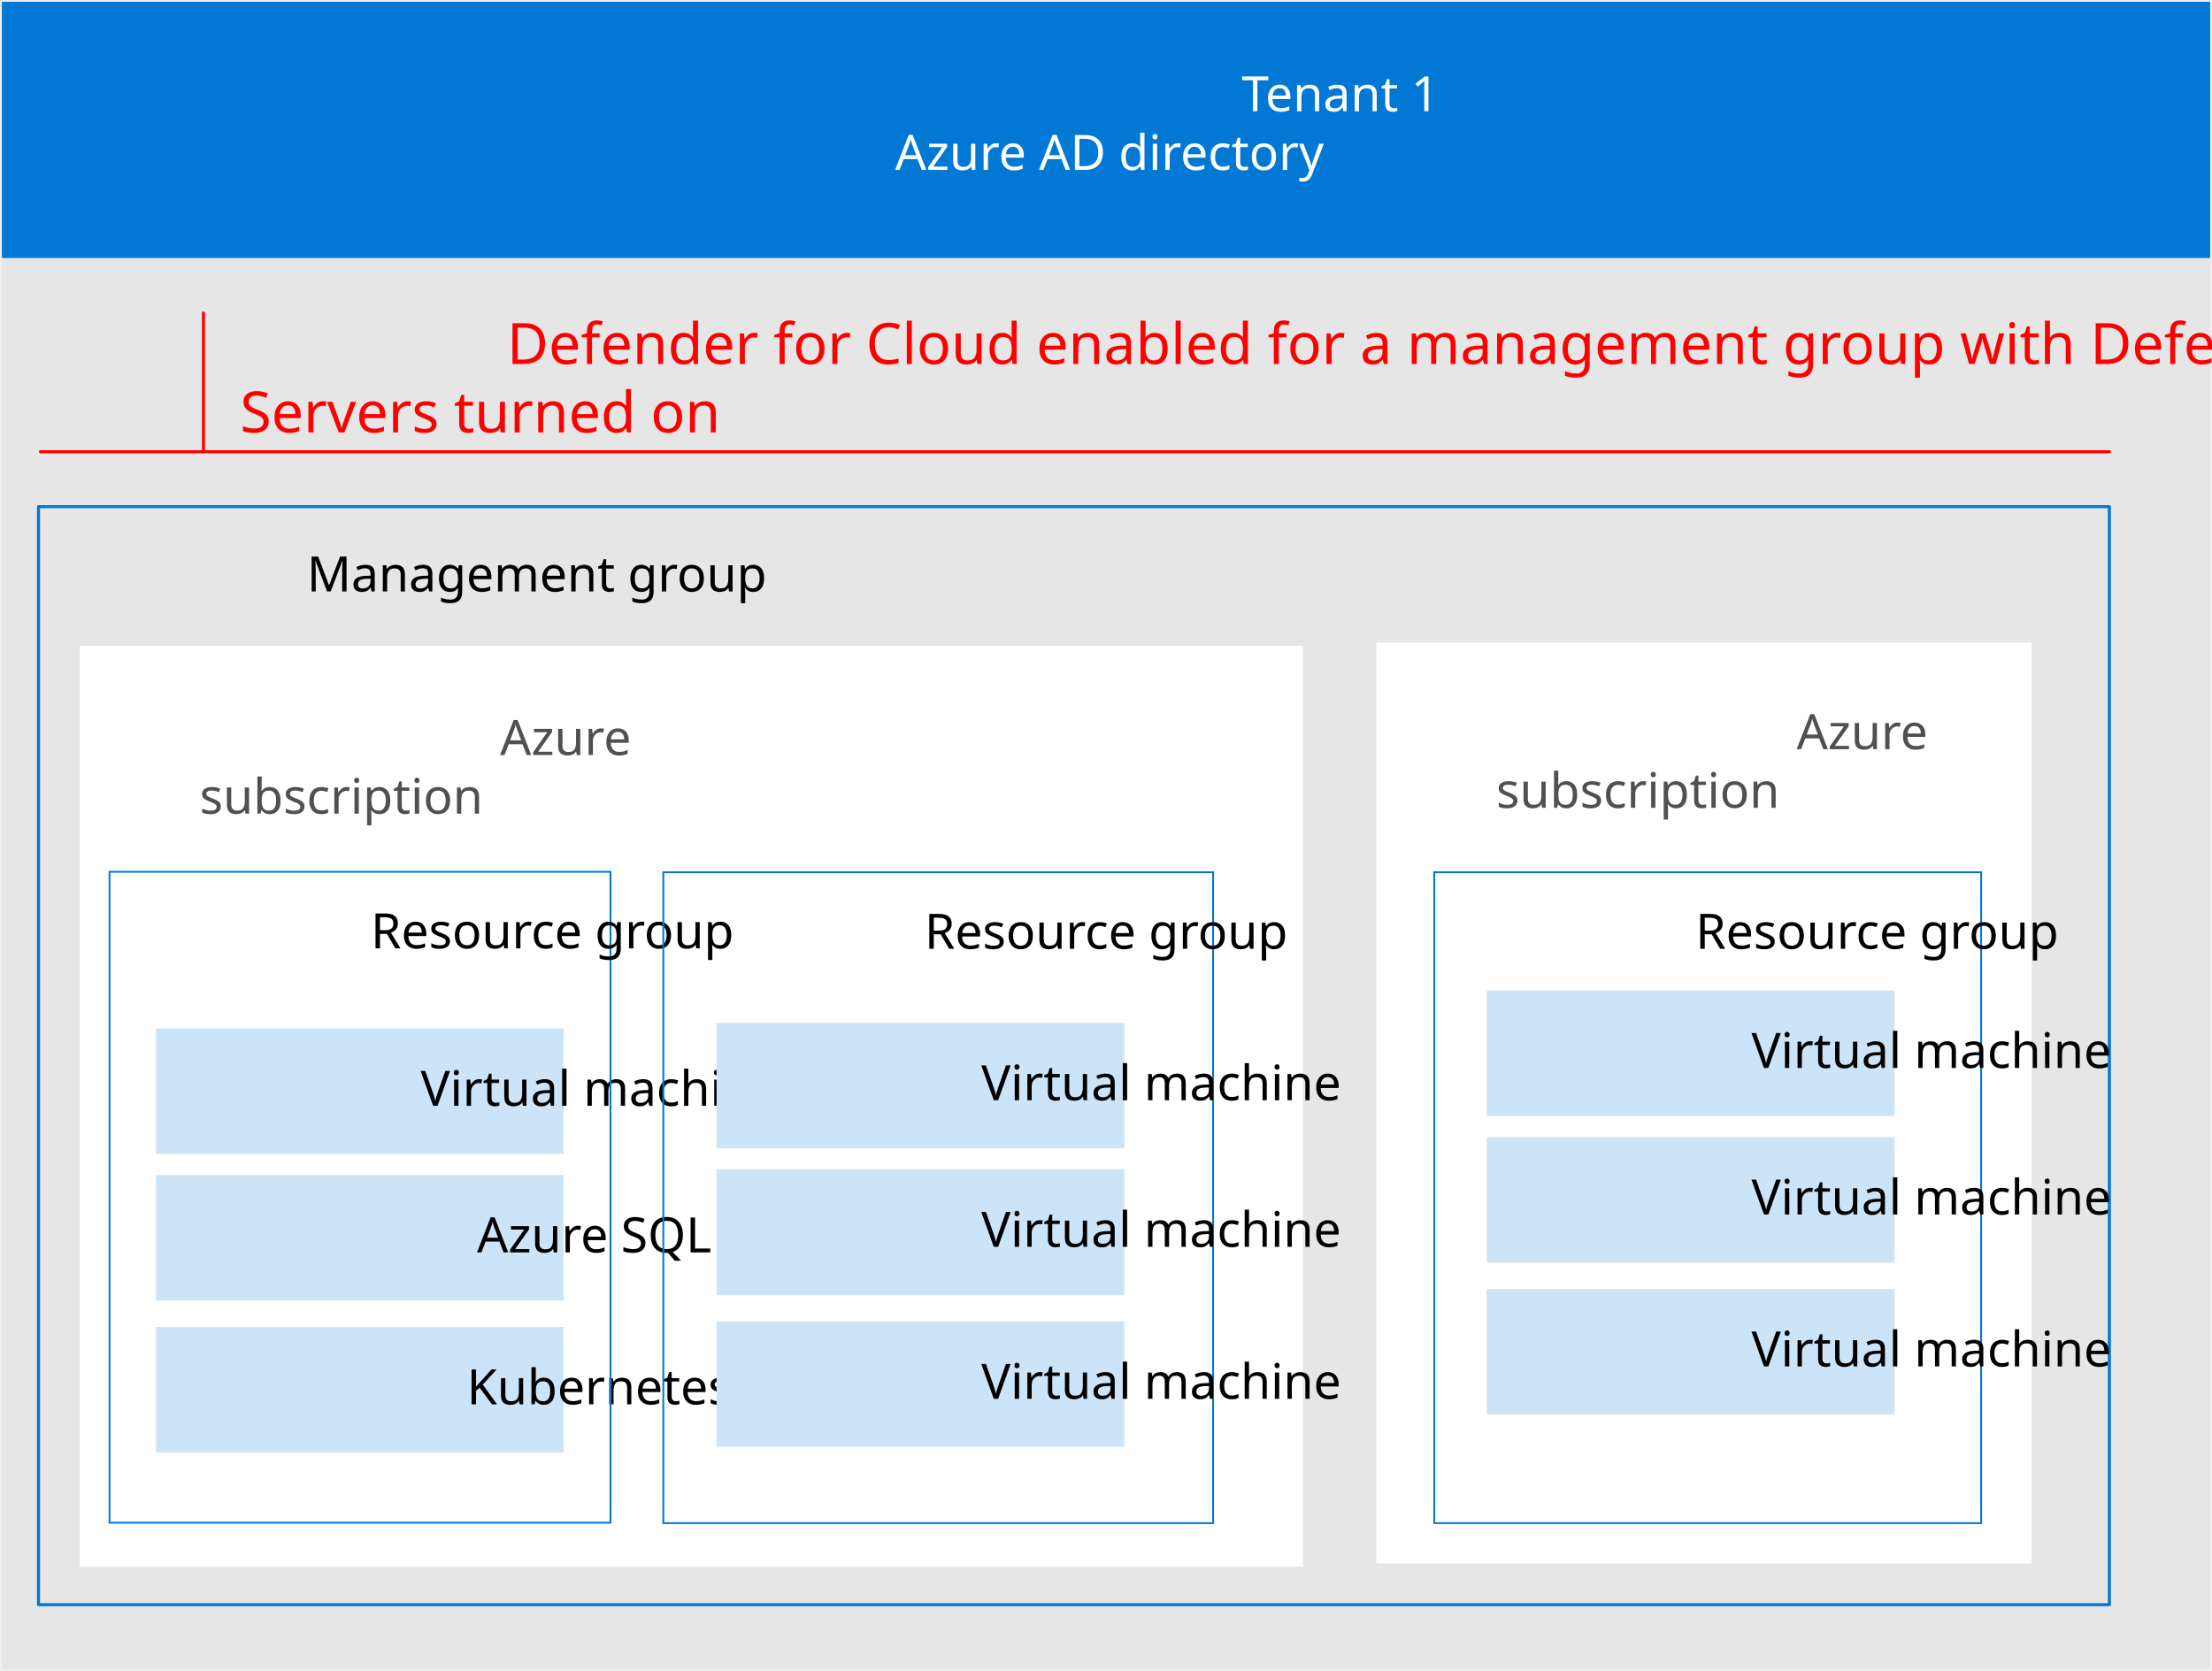
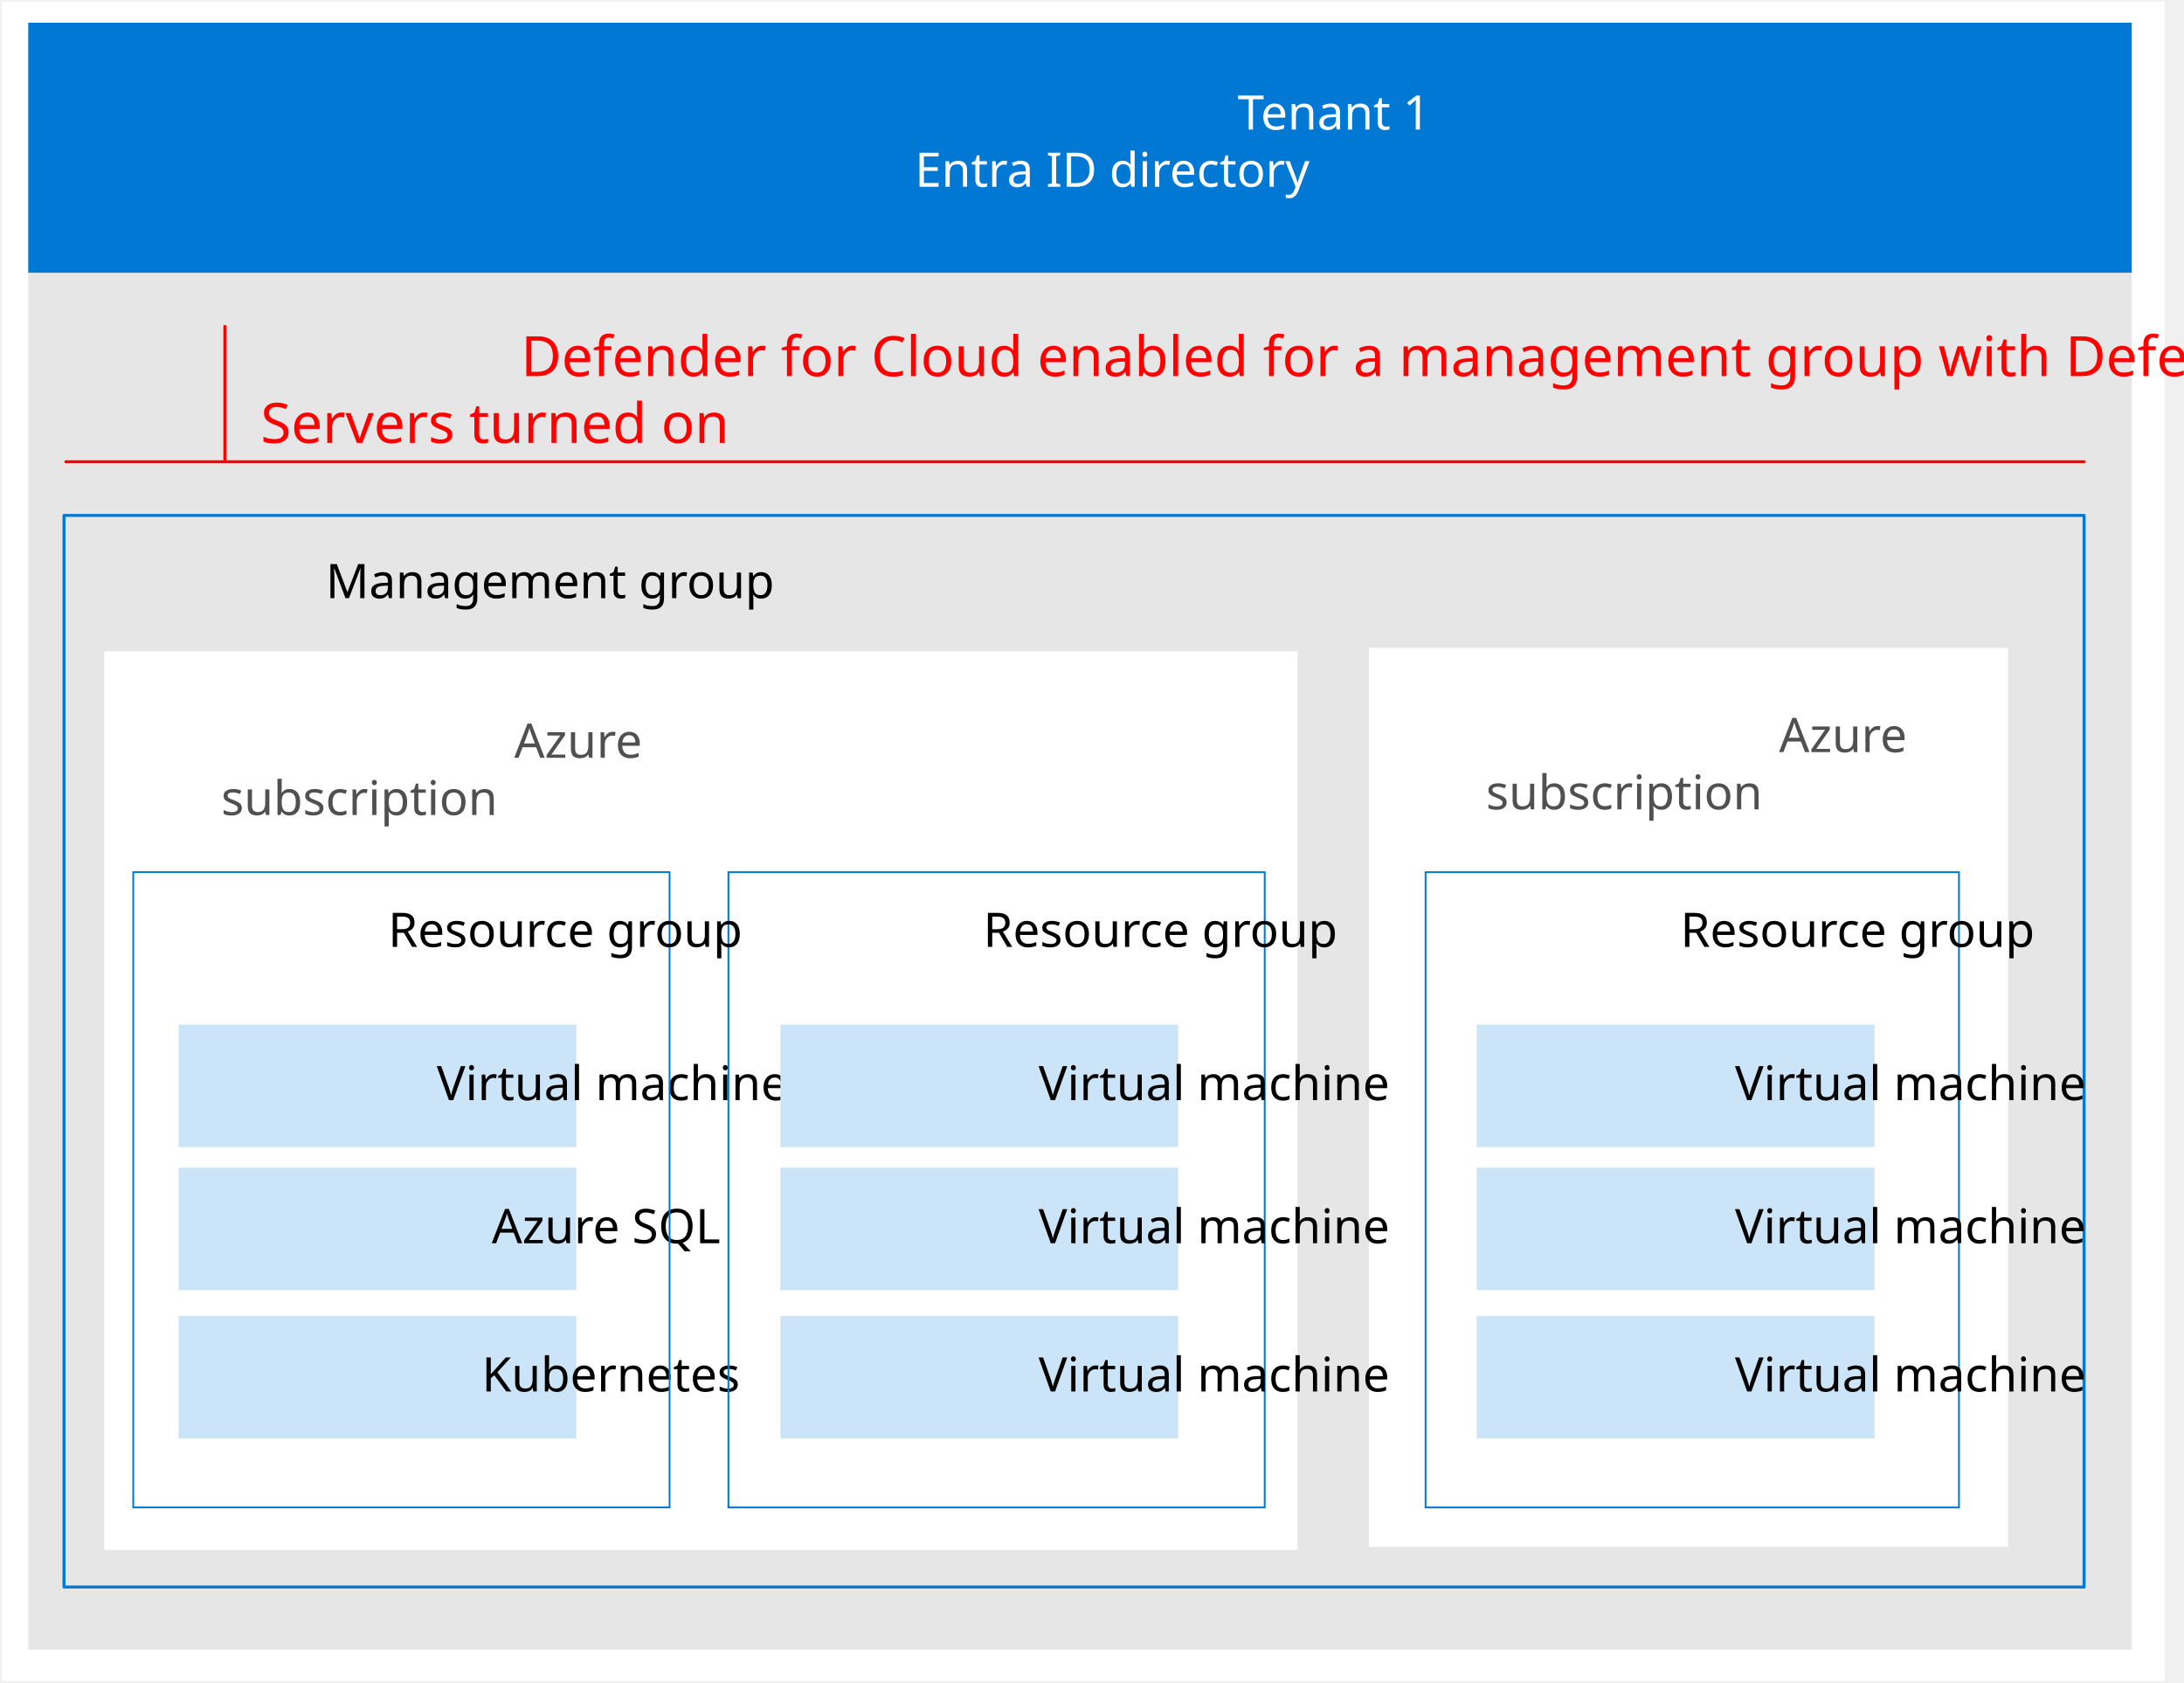
- <svg xmlns="http://www.w3.org/2000/svg" xmlns:ns1="http://schemas.microsoft.com/visio/2003/SVGExtensions/" width="7.544in" height="5.699in" viewBox="0 0 543.146 410.318" xml:space="preserve" color-interpolation-filters="sRGB" class="st16">
+ <svg xmlns="http://www.w3.org/2000/svg" xmlns:ns1="http://schemas.microsoft.com/visio/2003/SVGExtensions/" width="7.635in" height="5.88in" viewBox="0 0 549.705 423.391" xml:space="preserve" color-interpolation-filters="sRGB" class="st17">
  <ns1:documentProperties ns1:langID="1033" ns1:viewMarkup="false" />
  <style type="text/css">
	
- 		.st1 {fill:#e6e6e6;stroke:none;stroke-linecap:butt;stroke-width:0.448}
- 		.st2 {fill:#0078d4;stroke:none;stroke-linecap:butt;stroke-width:0.448}
- 		.st3 {fill:none;stroke:none;stroke-linecap:round;stroke-linejoin:round;stroke-width:0.75}
- 		.st4 {fill:#ffffff;font-family:Segoe UI Semibold;font-size:1em}
- 		.st5 {font-size:1em}
- 		.st6 {fill:#ffffff;stroke:none;stroke-linecap:butt;stroke-width:0.448}
- 		.st7 {fill:#cce4f7;stroke:none;stroke-linecap:butt;stroke-width:0.448}
- 		.st8 {fill:#000000;font-family:Segoe UI;font-size:1em}
- 		.st9 {fill:none;stroke:none;stroke-linecap:butt;stroke-width:0.75}
- 		.st10 {fill:#505050;font-family:Segoe UI Semibold;font-size:1em}
- 		.st11 {fill:none;stroke:#0078d4;stroke-linecap:butt;stroke-width:0.448}
- 		.st12 {fill:#000000;font-family:Segoe UI Semibold;font-size:1em}
- 		.st13 {fill:none;stroke:#0078d4;stroke-linecap:round;stroke-linejoin:round;stroke-width:0.75}
- 		.st14 {stroke:#ff0000;stroke-linecap:round;stroke-linejoin:round;stroke-width:0.75}
- 		.st15 {fill:#ff0000;font-family:Segoe UI;font-size:1.167em}
- 		.st16 {fill:none;fill-rule:evenodd;font-size:12px;overflow:visible;stroke-linecap:square;stroke-miterlimit:3}
+ 		.st1 {fill:#ffffff;stroke:none;stroke-linecap:round;stroke-linejoin:round;stroke-width:0.75}
+ 		.st2 {fill:#e6e6e6;stroke:none;stroke-linecap:butt;stroke-width:0.448}
+ 		.st3 {fill:#0078d4;stroke:none;stroke-linecap:butt;stroke-width:0.448}
+ 		.st4 {fill:none;stroke:none;stroke-linecap:round;stroke-linejoin:round;stroke-width:0.75}
+ 		.st5 {fill:#ffffff;font-family:Segoe UI Semibold;font-size:1em}
+ 		.st6 {font-size:1em}
+ 		.st7 {fill:#ffffff;stroke:none;stroke-linecap:butt;stroke-width:0.448}
+ 		.st8 {fill:#cce4f7;stroke:none;stroke-linecap:butt;stroke-width:0.448}
+ 		.st9 {fill:#000000;font-family:Segoe UI;font-size:1em}
+ 		.st10 {fill:none;stroke:none;stroke-linecap:butt;stroke-width:0.75}
+ 		.st11 {fill:#505050;font-family:Segoe UI Semibold;font-size:1em}
+ 		.st12 {fill:none;stroke:#0078d4;stroke-linecap:butt;stroke-width:0.448}
+ 		.st13 {fill:#000000;font-family:Segoe UI Semibold;font-size:1em}
+ 		.st14 {fill:none;stroke:#0078d4;stroke-linecap:round;stroke-linejoin:round;stroke-width:0.75}
+ 		.st15 {stroke:#ff0000;stroke-linecap:round;stroke-linejoin:round;stroke-width:0.75}
+ 		.st16 {fill:#ff0000;font-family:Segoe UI;font-size:1.167em}
+ 		.st17 {fill:none;fill-rule:evenodd;font-size:12px;overflow:visible;stroke-linecap:square;stroke-miterlimit:3}
	
	</style>
  <g ns1:mID="0" ns1:index="1" ns1:groupContext="foregroundPage">
+     <ns1:userDefs>
+       <ns1:ud ns1:nameU="visNavType" ns1:val="VT0(1):26" />
+     </ns1:userDefs>
    <ns1:pageProperties ns1:drawingScale="1" ns1:pageScale="1" ns1:drawingUnits="19" ns1:shadowOffsetX="9" ns1:shadowOffsetY="-9" />
    <ns1:layer ns1:name="symbols" ns1:index="0" />
-     <g id="shape1774-1" ns1:mID="1774" ns1:groupContext="shape" ns1:layerMember="0" transform="translate(0.448023,-0.448023)">
-       <rect x="0" y="63.818" width="542.25" height="346.5" class="st1" />
-     </g>
-     <g id="shape1775-3" ns1:mID="1775" ns1:groupContext="shape" ns1:layerMember="0" transform="translate(0.448023,-346.948)">
-       <rect x="0" y="347.396" width="542.25" height="62.922" class="st2" />
-     </g>
-     <g id="shape1776-5" ns1:mID="1776" ns1:groupContext="shape" transform="translate(0.448023,-355.753)">
+     <g id="shape1832-1" ns1:mID="1832" ns1:groupContext="shape" transform="translate(0.375,-0.375)">
+       <ns1:userDefs>
+         <ns1:ud ns1:nameU="visNavOrder" ns1:val="VT0(491000):26" />
+       </ns1:userDefs>
+       <rect x="0" y="0.75" width="544.47" height="422.641" class="st1" />
+     </g>
+     <g id="shape1807-3" ns1:mID="1807" ns1:groupContext="shape" ns1:layerMember="0" transform="translate(7.08019,-8.25781)">
+       <ns1:userDefs>
+         <ns1:ud ns1:nameU="visNavOrder" ns1:prompt="" ns1:val="VT0(466000):26" />
+       </ns1:userDefs>
+       <rect x="0" y="76.891" width="529.5" height="346.5" class="st2" />
+     </g>
+     <g id="shape1808-5" ns1:mID="1808" ns1:groupContext="shape" ns1:layerMember="0" transform="translate(7.08019,-354.758)">
+       <ns1:userDefs>
+         <ns1:ud ns1:nameU="visNavOrder" ns1:prompt="" ns1:val="VT0(467000):26" />
+       </ns1:userDefs>
+       <rect x="0" y="360.47" width="529.5" height="62.922" class="st3" />
+     </g>
+     <g id="shape1809-7" ns1:mID="1809" ns1:groupContext="shape" transform="translate(7.08019,-363.563)">
+       <ns1:userDefs>
+         <ns1:ud ns1:nameU="visNavOrder" ns1:prompt="" ns1:val="VT0(468000):26" />
+       </ns1:userDefs>
      <ns1:textBlock ns1:margins="rect(4,4,4,4)" />
-       <ns1:textRect cx="271.125" cy="386.693" width="542.25" height="47.25" />
-       <rect x="0" y="363.068" width="542.25" height="47.25" class="st3" />
-       <text x="248.26" y="383.09" class="st4" ns1:langID="1033">
+       <ns1:textRect cx="271.125" cy="399.766" width="542.25" height="47.25" />
+       <rect x="0" y="376.141" width="542.25" height="47.25" class="st4" />
+       <text x="248.26" y="396.17" class="st5" ns1:langID="1033">
        <ns1:paragraph ns1:horizAlign="1" />
        <ns1:tabList />Tenant 1<ns1:newlineChar />
-         <tspan x="219.34" dy="1.2em" class="st5">Azure AD directory</tspan>
-       </text>
-     </g>
-     <g id="shape1777-9" ns1:mID="1777" ns1:groupContext="shape" ns1:layerMember="0" transform="translate(19.5653,-25.5332)">
-       <rect x="0" y="184.15" width="300.383" height="226.168" class="st6" />
-     </g>
-     <g id="shape1778-11" ns1:mID="1778" ns1:groupContext="shape" ns1:layerMember="0" transform="translate(38.2831,-126.922)">
-       <ns1:textBlock ns1:margins="rect(0,0,0,0)" />
-       <ns1:textRect cx="50.062" cy="394.916" width="100.13" height="30.803" />
-       <rect x="0" y="379.515" width="100.125" height="30.803" class="st7" />
-       <text x="8.84" y="398.52" class="st8" ns1:langID="1033">
-         <ns1:paragraph ns1:horizAlign="1" />
-         <ns1:tabList />Virtual machine</text>
-     </g>
-     <g id="shape1779-14" ns1:mID="1779" ns1:groupContext="shape" ns1:layerMember="0" transform="translate(32.2831,-214.198)">
-       <ns1:textBlock ns1:margins="rect(0,0,0,0)" />
-       <ns1:textRect cx="50.062" cy="403.239" width="100.13" height="14.157" />
-       <rect x="0" y="396.16" width="100.125" height="14.157" class="st9" />
-       <text x="34.34" y="399.64" class="st10" ns1:langID="1033">
-         <ns1:paragraph ns1:horizAlign="1" />
-         <ns1:tabList />Azure <tspan x="16.73" dy="1.2em" class="st5">subscription</tspan>
-       </text>
-     </g>
-     <g id="shape1780-18" ns1:mID="1780" ns1:groupContext="shape" ns1:layerMember="0" transform="translate(38.2831,-90.9221)">
-       <ns1:textBlock ns1:margins="rect(0,0,0,0)" />
-       <ns1:textRect cx="50.062" cy="394.916" width="100.13" height="30.803" />
-       <rect x="0" y="379.515" width="100.125" height="30.803" class="st7" />
-       <text x="22.68" y="398.52" class="st8" ns1:langID="1033">
+         <tspan x="223.21" dy="1.2em" class="st6">Entra ID directory</tspan>
+       </text>
+     </g>
+     <g id="shape1810-11" ns1:mID="1810" ns1:groupContext="shape" ns1:layerMember="0" transform="translate(26.1974,-33.3429)">
+       <ns1:userDefs>
+         <ns1:ud ns1:nameU="visNavOrder" ns1:prompt="" ns1:val="VT0(469000):26" />
+       </ns1:userDefs>
+       <rect x="0" y="197.223" width="300.383" height="226.168" class="st7" />
+     </g>
+     <g id="shape1811-13" ns1:mID="1811" ns1:groupContext="shape" ns1:layerMember="0" transform="translate(44.9153,-134.732)">
+       <ns1:userDefs>
+         <ns1:ud ns1:nameU="visNavOrder" ns1:prompt="" ns1:val="VT0(470000):26" />
+       </ns1:userDefs>
+       <ns1:textBlock ns1:margins="rect(0,0,0,0)" />
+       <ns1:textRect cx="50.062" cy="407.99" width="100.13" height="30.803" />
+       <rect x="0" y="392.588" width="100.125" height="30.803" class="st8" />
+       <text x="8.84" y="411.59" class="st9" ns1:langID="1033">
+         <ns1:paragraph ns1:horizAlign="1" />
+         <ns1:tabList />Virtual machine</text>
+     </g>
+     <g id="shape1812-16" ns1:mID="1812" ns1:groupContext="shape" ns1:layerMember="0" transform="translate(38.9153,-222.008)">
+       <ns1:userDefs>
+         <ns1:ud ns1:nameU="visNavOrder" ns1:prompt="" ns1:val="VT0(471000):26" />
+       </ns1:userDefs>
+       <ns1:textBlock ns1:margins="rect(0,0,0,0)" />
+       <ns1:textRect cx="50.062" cy="416.313" width="100.13" height="14.157" />
+       <rect x="0" y="409.234" width="100.125" height="14.157" class="st10" />
+       <text x="34.34" y="412.71" class="st11" ns1:langID="1033">
+         <ns1:paragraph ns1:horizAlign="1" />
+         <ns1:tabList />Azure <tspan x="16.73" dy="1.2em" class="st6">subscription</tspan>
+       </text>
+     </g>
+     <g id="shape1813-20" ns1:mID="1813" ns1:groupContext="shape" ns1:layerMember="0" transform="translate(44.9153,-98.7319)">
+       <ns1:userDefs>
+         <ns1:ud ns1:nameU="visNavOrder" ns1:prompt="" ns1:val="VT0(472000):26" />
+       </ns1:userDefs>
+       <ns1:textBlock ns1:margins="rect(0,0,0,0)" />
+       <ns1:textRect cx="50.062" cy="407.99" width="100.13" height="30.803" />
+       <rect x="0" y="392.588" width="100.125" height="30.803" class="st8" />
+       <text x="22.68" y="411.59" class="st9" ns1:langID="1033">
        <ns1:paragraph ns1:horizAlign="1" />
        <ns1:tabList />Azure SQL</text>
    </g>
-     <g id="shape1782-21" ns1:mID="1782" ns1:groupContext="shape" ns1:layerMember="0" transform="translate(38.2831,-53.606)">
-       <ns1:textBlock ns1:margins="rect(0,0,0,0)" />
-       <ns1:textRect cx="50.062" cy="394.916" width="100.13" height="30.803" />
-       <rect x="0" y="379.515" width="100.125" height="30.803" class="st7" />
-       <text x="20.19" y="398.52" class="st8" ns1:langID="1033">
+     <g id="shape1814-23" ns1:mID="1814" ns1:groupContext="shape" ns1:layerMember="0" transform="translate(44.9153,-61.4158)">
+       <ns1:userDefs>
+         <ns1:ud ns1:nameU="visNavOrder" ns1:prompt="" ns1:val="VT0(473000):26" />
+       </ns1:userDefs>
+       <ns1:textBlock ns1:margins="rect(0,0,0,0)" />
+       <ns1:textRect cx="50.062" cy="407.99" width="100.13" height="30.803" />
+       <rect x="0" y="392.588" width="100.125" height="30.803" class="st8" />
+       <text x="20.19" y="411.59" class="st9" ns1:langID="1033">
        <ns1:paragraph ns1:horizAlign="1" />
        <ns1:tabList />Kubernetes</text>
    </g>
-     <g id="shape1783-24" ns1:mID="1783" ns1:groupContext="shape" ns1:layerMember="0" transform="translate(26.8855,-36.3351)">
+     <g id="shape1815-26" ns1:mID="1815" ns1:groupContext="shape" ns1:layerMember="0" transform="translate(183.33,-44.035)">
+       <ns1:userDefs>
+         <ns1:ud ns1:nameU="visNavOrder" ns1:prompt="" ns1:val="VT0(474000):26" />
+       </ns1:userDefs>
      <ns1:textBlock ns1:margins="rect(8,8,8,8)" ns1:verticalAlign="0" />
-       <ns1:textRect cx="61.506" cy="330.386" width="123.02" height="159.863" />
-       <rect x="0" y="250.455" width="123.013" height="159.863" class="st11" />
-       <text x="8" y="269.25" class="st12" ns1:langID="1033">
+       <ns1:textRect cx="67.5" cy="343.46" width="135" height="159.863" />
+       <rect x="0" y="263.528" width="135" height="159.863" class="st12" />
+       <text x="8" y="282.33" class="st13" ns1:langID="1033">
        <ns1:paragraph />
        <ns1:tabList />Resource group</text>
    </g>
-     <g id="shape1784-27" ns1:mID="1784" ns1:groupContext="shape" ns1:layerMember="0" transform="translate(162.87,-36.2252)">
+     <g id="shape1816-29" ns1:mID="1816" ns1:groupContext="shape" ns1:layerMember="0" transform="translate(344.58,-34.1374)">
+       <ns1:userDefs>
+         <ns1:ud ns1:nameU="visNavOrder" ns1:prompt="" ns1:val="VT0(475000):26" />
+       </ns1:userDefs>
+       <rect x="0" y="197.223" width="160.883" height="226.168" class="st7" />
+     </g>
+     <g id="shape1817-31" ns1:mID="1817" ns1:groupContext="shape" ns1:layerMember="0" transform="translate(357.298,-223.441)">
+       <ns1:userDefs>
+         <ns1:ud ns1:nameU="visNavOrder" ns1:prompt="" ns1:val="VT0(476000):26" />
+       </ns1:userDefs>
+       <ns1:textBlock ns1:margins="rect(0,0,0,0)" />
+       <ns1:textRect cx="50.062" cy="416.313" width="100.13" height="14.157" />
+       <rect x="0" y="409.234" width="100.125" height="14.157" class="st10" />
+       <text x="34.34" y="412.71" class="st11" ns1:langID="1033">
+         <ns1:paragraph ns1:horizAlign="1" />
+         <ns1:tabList />Azure <tspan x="16.73" dy="1.2em" class="st6">subscription</tspan>
+       </text>
+     </g>
+     <g id="shape1818-35" ns1:mID="1818" ns1:groupContext="shape" ns1:layerMember="0" transform="translate(358.816,-44.035)">
+       <ns1:userDefs>
+         <ns1:ud ns1:nameU="visNavOrder" ns1:prompt="" ns1:val="VT0(477000):26" />
+       </ns1:userDefs>
      <ns1:textBlock ns1:margins="rect(8,8,8,8)" ns1:verticalAlign="0" />
-       <ns1:textRect cx="67.5" cy="330.386" width="135" height="159.863" />
-       <rect x="0" y="250.455" width="135" height="159.863" class="st11" />
-       <text x="8" y="269.25" class="st12" ns1:langID="1033">
+       <ns1:textRect cx="67.136" cy="343.46" width="134.28" height="159.863" />
+       <rect x="0" y="263.528" width="134.272" height="159.863" class="st12" />
+       <text x="8" y="282.33" class="st13" ns1:langID="1033">
        <ns1:paragraph />
        <ns1:tabList />Resource group</text>
    </g>
-     <g id="shape1799-30" ns1:mID="1799" ns1:groupContext="shape" ns1:layerMember="0" transform="translate(337.948,-26.3276)">
-       <rect x="0" y="184.15" width="160.883" height="226.168" class="st6" />
-     </g>
-     <g id="shape1800-32" ns1:mID="1800" ns1:groupContext="shape" ns1:layerMember="0" transform="translate(350.666,-215.631)">
-       <ns1:textBlock ns1:margins="rect(0,0,0,0)" />
-       <ns1:textRect cx="50.062" cy="403.239" width="100.13" height="14.157" />
-       <rect x="0" y="396.16" width="100.125" height="14.157" class="st9" />
-       <text x="34.34" y="399.64" class="st10" ns1:langID="1033">
-         <ns1:paragraph ns1:horizAlign="1" />
-         <ns1:tabList />Azure <tspan x="16.73" dy="1.2em" class="st5">subscription</tspan>
-       </text>
-     </g>
-     <g id="shape1801-36" ns1:mID="1801" ns1:groupContext="shape" ns1:layerMember="0" transform="translate(352.184,-36.2252)">
+     <g id="shape1819-38" ns1:mID="1819" ns1:groupContext="shape" transform="translate(16.0802,-24.0078)">
+       <ns1:userDefs>
+         <ns1:ud ns1:nameU="visNavOrder" ns1:prompt="" ns1:val="VT0(478000):26" />
+       </ns1:userDefs>
+       <rect x="0" y="153.713" width="508.5" height="269.678" class="st14" />
+     </g>
+     <g id="shape1820-40" ns1:mID="1820" ns1:groupContext="shape" ns1:layerMember="0" transform="translate(25.8302,-269.386)">
+       <ns1:userDefs>
+         <ns1:ud ns1:nameU="visNavOrder" ns1:prompt="" ns1:val="VT0(479000):26" />
+       </ns1:userDefs>
+       <ns1:textBlock ns1:margins="rect(0,0,0,0)" />
+       <ns1:textRect cx="94.5" cy="416.313" width="189.01" height="14.157" />
+       <rect x="0" y="409.234" width="189" height="14.157" class="st10" />
+       <text x="0" y="419.91" class="st9" ns1:langID="1033">
+         <ns1:paragraph />
+         <ns1:tabList />Management group</text>
+     </g>
+     <g id="shape1821-43" ns1:mID="1821" ns1:groupContext="shape" transform="translate(16.5623,-307.186)">
+       <ns1:userDefs>
+         <ns1:ud ns1:nameU="visNavOrder" ns1:prompt="" ns1:val="VT0(480000):26" />
+       </ns1:userDefs>
+       <path d="M0 423.39 L508.02 423.39" class="st15" />
+     </g>
+     <g id="shape1822-46" ns1:mID="1822" ns1:groupContext="shape" transform="translate(-366.811,116.205) rotate(-90)">
+       <ns1:userDefs>
+         <ns1:ud ns1:nameU="visNavOrder" ns1:prompt="" ns1:val="VT0(481000):26" />
+       </ns1:userDefs>
+       <path d="M0 423.39 L34.07 423.39" class="st15" />
+     </g>
+     <g id="shape1823-49" ns1:mID="1823" ns1:groupContext="shape" ns1:layerMember="0" transform="translate(65.5801,-317.457)">
+       <ns1:userDefs>
+         <ns1:ud ns1:nameU="visNavOrder" ns1:prompt="" ns1:val="VT0(482000):26" />
+       </ns1:userDefs>
+       <ns1:textBlock ns1:margins="rect(0,0,0,0)" />
+       <ns1:textRect cx="222.75" cy="416.313" width="445.51" height="14.157" />
+       <rect x="0" y="409.234" width="445.5" height="14.157" class="st10" />
+       <text x="0" y="412.11" class="st16" ns1:langID="1033">
+         <ns1:paragraph />
+         <ns1:tabList />Defender for Cloud enabled for a management group with Defender for <tspan x="0" dy="1.2em" class="st6">Servers turned on</tspan>
+       </text>
+     </g>
+     <g id="shape1824-53" ns1:mID="1824" ns1:groupContext="shape" ns1:layerMember="0" transform="translate(196.409,-134.732)">
+       <ns1:userDefs>
+         <ns1:ud ns1:nameU="visNavOrder" ns1:prompt="" ns1:val="VT0(483000):26" />
+       </ns1:userDefs>
+       <ns1:textBlock ns1:margins="rect(0,0,0,0)" />
+       <ns1:textRect cx="50.062" cy="407.99" width="100.13" height="30.803" />
+       <rect x="0" y="392.588" width="100.125" height="30.803" class="st8" />
+       <text x="8.84" y="411.59" class="st9" ns1:langID="1033">
+         <ns1:paragraph ns1:horizAlign="1" />
+         <ns1:tabList />Virtual machine</text>
+     </g>
+     <g id="shape1825-56" ns1:mID="1825" ns1:groupContext="shape" ns1:layerMember="0" transform="translate(196.409,-98.7319)">
+       <ns1:userDefs>
+         <ns1:ud ns1:nameU="visNavOrder" ns1:prompt="" ns1:val="VT0(484000):26" />
+       </ns1:userDefs>
+       <ns1:textBlock ns1:margins="rect(0,0,0,0)" />
+       <ns1:textRect cx="50.062" cy="407.99" width="100.13" height="30.803" />
+       <rect x="0" y="392.588" width="100.125" height="30.803" class="st8" />
+       <text x="8.84" y="411.59" class="st9" ns1:langID="1033">
+         <ns1:paragraph ns1:horizAlign="1" />
+         <ns1:tabList />Virtual machine</text>
+     </g>
+     <g id="shape1826-59" ns1:mID="1826" ns1:groupContext="shape" ns1:layerMember="0" transform="translate(196.409,-61.4158)">
+       <ns1:userDefs>
+         <ns1:ud ns1:nameU="visNavOrder" ns1:prompt="" ns1:val="VT0(485000):26" />
+       </ns1:userDefs>
+       <ns1:textBlock ns1:margins="rect(0,0,0,0)" />
+       <ns1:textRect cx="50.062" cy="407.99" width="100.13" height="30.803" />
+       <rect x="0" y="392.588" width="100.125" height="30.803" class="st8" />
+       <text x="8.84" y="411.59" class="st9" ns1:langID="1033">
+         <ns1:paragraph ns1:horizAlign="1" />
+         <ns1:tabList />Virtual machine</text>
+     </g>
+     <g id="shape1827-62" ns1:mID="1827" ns1:groupContext="shape" ns1:layerMember="0" transform="translate(371.7,-134.732)">
+       <ns1:userDefs>
+         <ns1:ud ns1:nameU="visNavOrder" ns1:prompt="" ns1:val="VT0(486000):26" />
+       </ns1:userDefs>
+       <ns1:textBlock ns1:margins="rect(0,0,0,0)" />
+       <ns1:textRect cx="50.062" cy="407.99" width="100.13" height="30.803" />
+       <rect x="0" y="392.588" width="100.125" height="30.803" class="st8" />
+       <text x="8.84" y="411.59" class="st9" ns1:langID="1033">
+         <ns1:paragraph ns1:horizAlign="1" />
+         <ns1:tabList />Virtual machine</text>
+     </g>
+     <g id="shape1828-65" ns1:mID="1828" ns1:groupContext="shape" ns1:layerMember="0" transform="translate(371.7,-98.7319)">
+       <ns1:userDefs>
+         <ns1:ud ns1:nameU="visNavOrder" ns1:prompt="" ns1:val="VT0(487000):26" />
+       </ns1:userDefs>
+       <ns1:textBlock ns1:margins="rect(0,0,0,0)" />
+       <ns1:textRect cx="50.062" cy="407.99" width="100.13" height="30.803" />
+       <rect x="0" y="392.588" width="100.125" height="30.803" class="st8" />
+       <text x="8.84" y="411.59" class="st9" ns1:langID="1033">
+         <ns1:paragraph ns1:horizAlign="1" />
+         <ns1:tabList />Virtual machine</text>
+     </g>
+     <g id="shape1829-68" ns1:mID="1829" ns1:groupContext="shape" ns1:layerMember="0" transform="translate(371.7,-61.4158)">
+       <ns1:userDefs>
+         <ns1:ud ns1:nameU="visNavOrder" ns1:prompt="" ns1:val="VT0(488000):26" />
+       </ns1:userDefs>
+       <ns1:textBlock ns1:margins="rect(0,0,0,0)" />
+       <ns1:textRect cx="50.062" cy="407.99" width="100.13" height="30.803" />
+       <rect x="0" y="392.588" width="100.125" height="30.803" class="st8" />
+       <text x="8.84" y="411.59" class="st9" ns1:langID="1033">
+         <ns1:paragraph ns1:horizAlign="1" />
+         <ns1:tabList />Virtual machine</text>
+     </g>
+     <g id="shape1830-71" ns1:mID="1830" ns1:groupContext="shape" ns1:layerMember="0" transform="translate(33.5177,-44.0412)">
+       <ns1:userDefs>
+         <ns1:ud ns1:nameU="visNavOrder" ns1:prompt="" ns1:val="VT0(489000):26" />
+       </ns1:userDefs>
      <ns1:textBlock ns1:margins="rect(8,8,8,8)" ns1:verticalAlign="0" />
-       <ns1:textRect cx="67.136" cy="330.386" width="134.28" height="159.863" />
-       <rect x="0" y="250.455" width="134.272" height="159.863" class="st11" />
-       <text x="8" y="269.25" class="st12" ns1:langID="1033">
+       <ns1:textRect cx="67.5" cy="343.46" width="135" height="159.863" />
+       <rect x="0" y="263.528" width="135" height="159.863" class="st12" />
+       <text x="8" y="282.33" class="st13" ns1:langID="1033">
        <ns1:paragraph />
        <ns1:tabList />Resource group</text>
-     </g>
-     <g id="shape1803-39" ns1:mID="1803" ns1:groupContext="shape" transform="translate(9.44801,-16.198)">
-       <rect x="0" y="140.639" width="508.5" height="269.678" class="st13" />
-     </g>
-     <g id="shape1804-41" ns1:mID="1804" ns1:groupContext="shape" ns1:layerMember="0" transform="translate(19.198,-261.576)">
-       <ns1:textBlock ns1:margins="rect(0,0,0,0)" />
-       <ns1:textRect cx="94.5" cy="403.239" width="189.01" height="14.157" />
-       <rect x="0" y="396.16" width="189" height="14.157" class="st9" />
-       <text x="0" y="406.84" class="st8" ns1:langID="1033">
-         <ns1:paragraph />
-         <ns1:tabList />Management group</text>
-     </g>
-     <g id="shape1805-44" ns1:mID="1805" ns1:groupContext="shape" transform="translate(9.93016,-299.376)">
-       <path d="M0 410.32 L508.02 410.32" class="st14" />
-     </g>
-     <g id="shape1806-47" ns1:mID="1806" ns1:groupContext="shape" transform="translate(-360.37,110.941) rotate(-90)">
-       <path d="M0 410.32 L34.07 410.32" class="st14" />
-     </g>
-     <g id="shape1807-50" ns1:mID="1807" ns1:groupContext="shape" ns1:layerMember="0" transform="translate(58.9479,-309.648)">
-       <ns1:textBlock ns1:margins="rect(0,0,0,0)" />
-       <ns1:textRect cx="222.75" cy="403.239" width="445.51" height="14.157" />
-       <rect x="0" y="396.16" width="445.5" height="14.157" class="st9" />
-       <text x="0" y="399.04" class="st15" ns1:langID="1033">
-         <ns1:paragraph />
-         <ns1:tabList />Defender for Cloud enabled for a management group with Defender for <tspan x="0" dy="1.2em" class="st5">Servers turned on</tspan>
-       </text>
-     </g>
-     <g id="shape1808-54" ns1:mID="1808" ns1:groupContext="shape" ns1:layerMember="0" transform="translate(175.948,-128.291)">
-       <ns1:textBlock ns1:margins="rect(0,0,0,0)" />
-       <ns1:textRect cx="50.062" cy="394.916" width="100.13" height="30.803" />
-       <rect x="0" y="379.515" width="100.125" height="30.803" class="st7" />
-       <text x="8.84" y="398.52" class="st8" ns1:langID="1033">
-         <ns1:paragraph ns1:horizAlign="1" />
-         <ns1:tabList />Virtual machine</text>
-     </g>
-     <g id="shape1809-57" ns1:mID="1809" ns1:groupContext="shape" ns1:layerMember="0" transform="translate(175.948,-92.2914)">
-       <ns1:textBlock ns1:margins="rect(0,0,0,0)" />
-       <ns1:textRect cx="50.062" cy="394.916" width="100.13" height="30.803" />
-       <rect x="0" y="379.515" width="100.125" height="30.803" class="st7" />
-       <text x="8.84" y="398.52" class="st8" ns1:langID="1033">
-         <ns1:paragraph ns1:horizAlign="1" />
-         <ns1:tabList />Virtual machine</text>
-     </g>
-     <g id="shape1810-60" ns1:mID="1810" ns1:groupContext="shape" ns1:layerMember="0" transform="translate(175.948,-54.9752)">
-       <ns1:textBlock ns1:margins="rect(0,0,0,0)" />
-       <ns1:textRect cx="50.062" cy="394.916" width="100.13" height="30.803" />
-       <rect x="0" y="379.515" width="100.125" height="30.803" class="st7" />
-       <text x="8.84" y="398.52" class="st8" ns1:langID="1033">
-         <ns1:paragraph ns1:horizAlign="1" />
-         <ns1:tabList />Virtual machine</text>
-     </g>
-     <g id="shape1811-63" ns1:mID="1811" ns1:groupContext="shape" ns1:layerMember="0" transform="translate(365.068,-136.232)">
-       <ns1:textBlock ns1:margins="rect(0,0,0,0)" />
-       <ns1:textRect cx="50.062" cy="394.916" width="100.13" height="30.803" />
-       <rect x="0" y="379.515" width="100.125" height="30.803" class="st7" />
-       <text x="8.84" y="398.52" class="st8" ns1:langID="1033">
-         <ns1:paragraph ns1:horizAlign="1" />
-         <ns1:tabList />Virtual machine</text>
-     </g>
-     <g id="shape1812-66" ns1:mID="1812" ns1:groupContext="shape" ns1:layerMember="0" transform="translate(365.068,-100.232)">
-       <ns1:textBlock ns1:margins="rect(0,0,0,0)" />
-       <ns1:textRect cx="50.062" cy="394.916" width="100.13" height="30.803" />
-       <rect x="0" y="379.515" width="100.125" height="30.803" class="st7" />
-       <text x="8.84" y="398.52" class="st8" ns1:langID="1033">
-         <ns1:paragraph ns1:horizAlign="1" />
-         <ns1:tabList />Virtual machine</text>
-     </g>
-     <g id="shape1813-69" ns1:mID="1813" ns1:groupContext="shape" ns1:layerMember="0" transform="translate(365.068,-62.9156)">
-       <ns1:textBlock ns1:margins="rect(0,0,0,0)" />
-       <ns1:textRect cx="50.062" cy="394.916" width="100.13" height="30.803" />
-       <rect x="0" y="379.515" width="100.125" height="30.803" class="st7" />
-       <text x="8.84" y="398.52" class="st8" ns1:langID="1033">
-         <ns1:paragraph ns1:horizAlign="1" />
-         <ns1:tabList />Virtual machine</text>
    </g>
  </g>
</svg>
